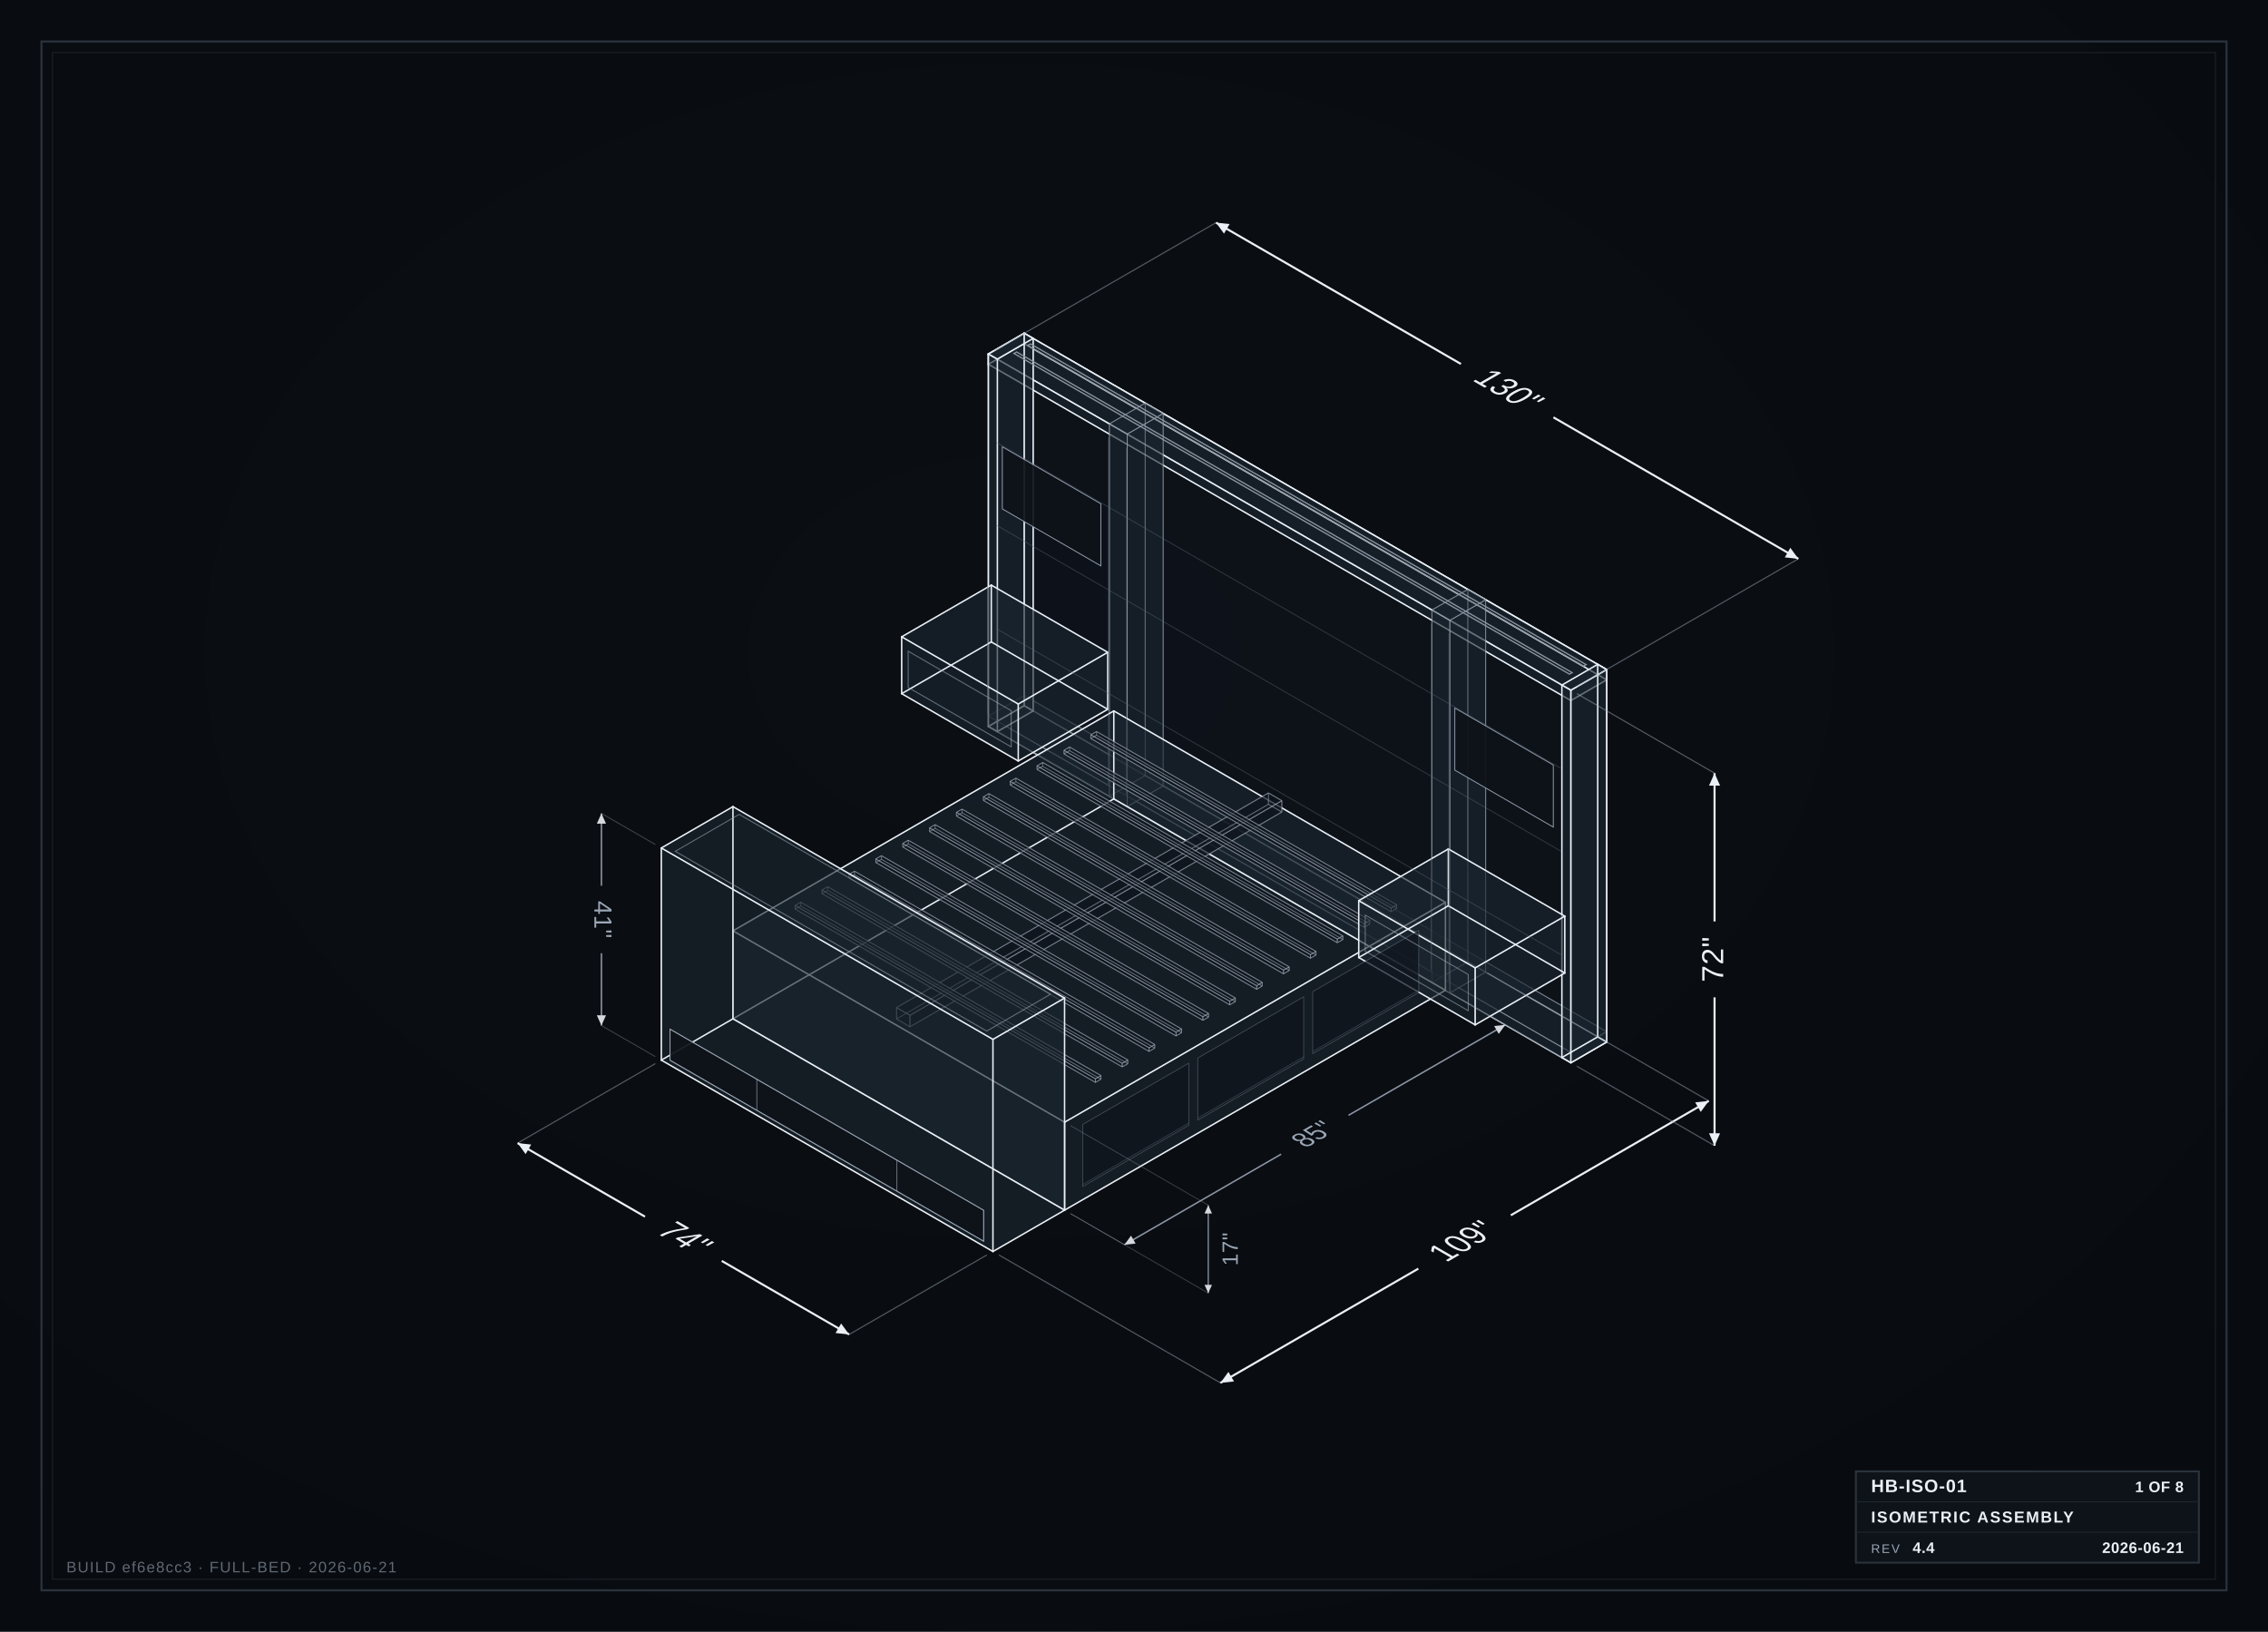
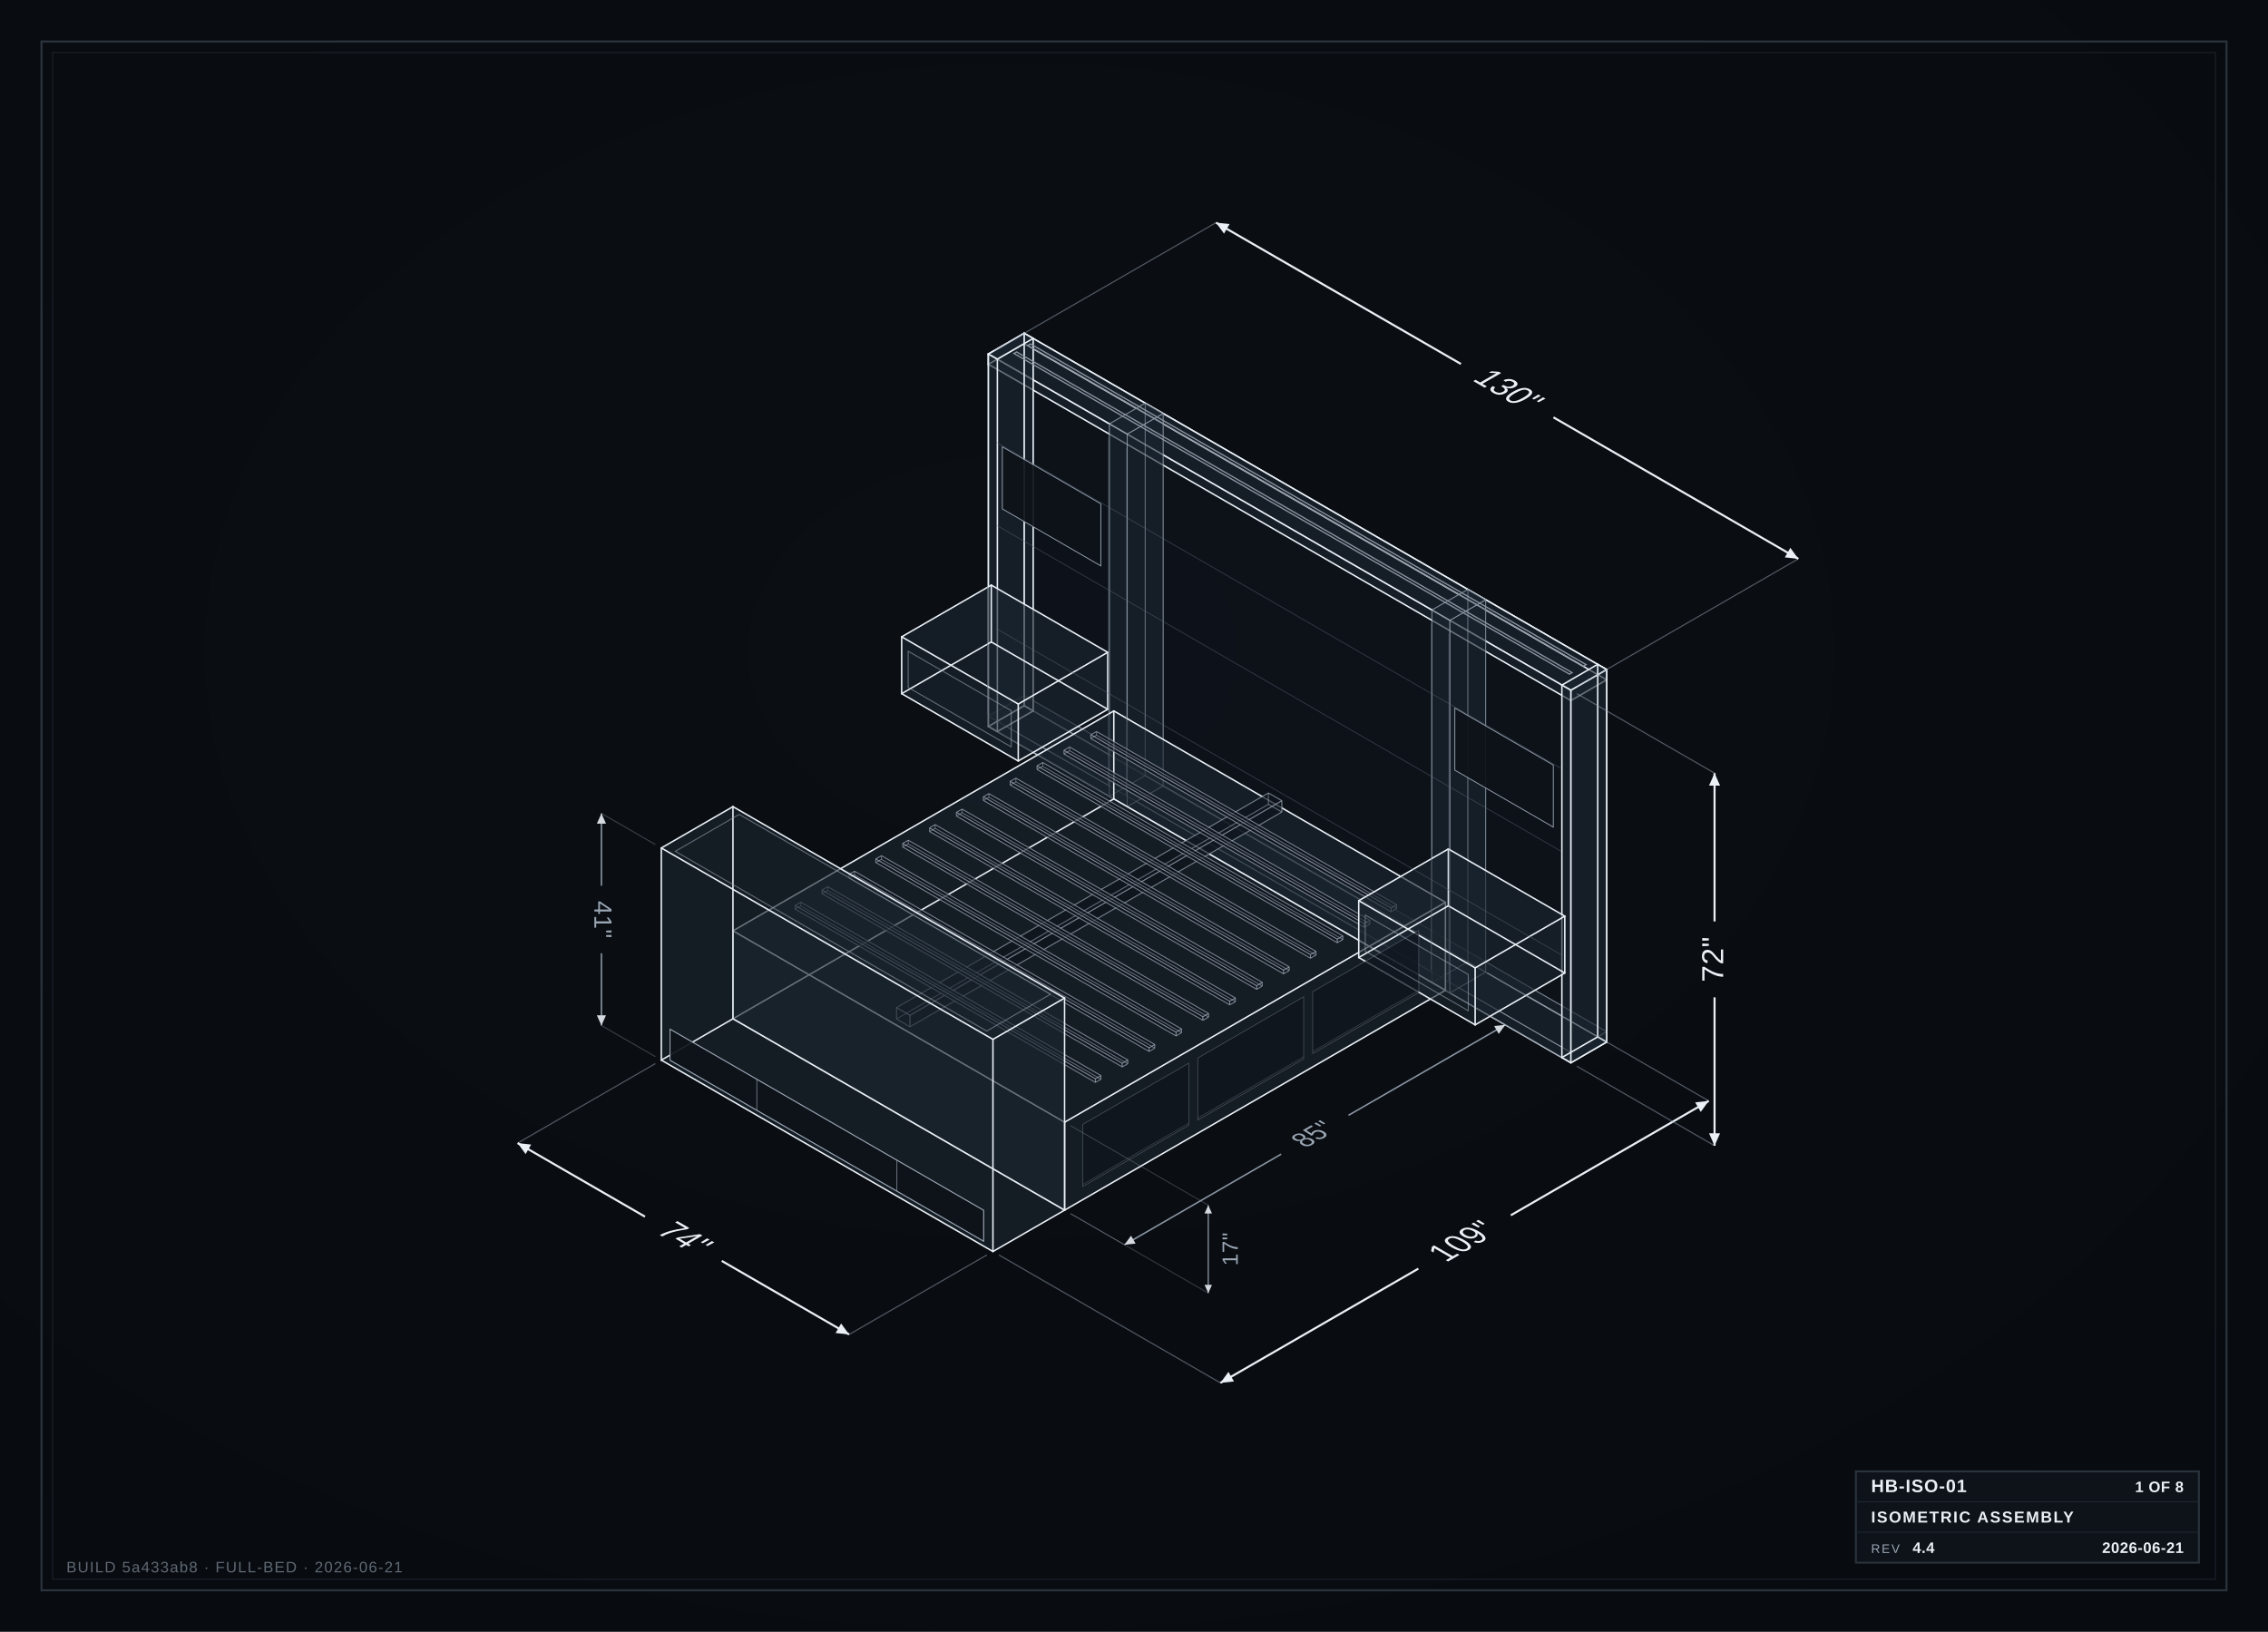
<svg xmlns="http://www.w3.org/2000/svg" viewBox="0 0 1640 1180" data-bf-class="new-world-isometric" data-bf-sheet="full-bed" data-bf-view="iso-top">
  <defs>
    <radialGradient id="bg" cx="0.45" cy="0.4" r="0.95">
      <stop offset="0" stop-color="#0B0F14" />
      <stop offset="1" stop-color="#070A0F" />
    </radialGradient>
    <marker id="dimArrow-primary" markerWidth="11" markerHeight="10" refX="9" refY="4" orient="auto-start-reverse" markerUnits="userSpaceOnUse">
      <path d="M0,0 L9,4 L0,8 Z" fill="#EAF0F6" />
    </marker>
    <marker id="dimArrow-secondary" markerWidth="9.4" markerHeight="8.6" refX="7.4" refY="3.3" orient="auto-start-reverse" markerUnits="userSpaceOnUse">
      <path d="M0,0 L7.4,3.3 L0,6.6 Z" fill="#EAF0F6" />
    </marker>
    <marker id="dimArrow-tight" markerWidth="8" markerHeight="7.4" refX="6" refY="2.7" orient="auto-start-reverse" markerUnits="userSpaceOnUse">
      <path d="M0,0 L6,2.7 L0,5.4 Z" fill="#EAF0F6" />
    </marker>
    <marker id="dimArrow-micro" markerWidth="7" markerHeight="6.4" refX="5" refY="2.2" orient="auto-start-reverse" markerUnits="userSpaceOnUse">
      <path d="M0,0 L5,2.2 L0,4.4 Z" fill="#EAF0F6" />
    </marker>
    <style>
      .face   { fill:#1B2530; fill-opacity:0.62; stroke:#9AA6B4; stroke-width:0.5; stroke-opacity:0.5; stroke-linejoin:round; }
      .faceDk { fill:#0E141C; fill-opacity:0.72; stroke:#9AA6B4; stroke-width:0.5; stroke-opacity:0.4; stroke-linejoin:round; }
      .spk    { fill:#0E1218; fill-opacity:0.92; stroke:#9AA6B4; stroke-width:0.6; }
      .metal  { fill:none; stroke:#8B95A1; stroke-width:0.9; }
      .edge   { stroke:#EAF0F6;  stroke-width:1.05; fill:none; stroke-linecap:round; stroke-linejoin:round; }
      .edgeS  { stroke:#9AA6B4; stroke-width:0.7;  fill:none; opacity:0.6; }
      .edgeF  { stroke:#5A6675; stroke-width:0.55; fill:none; opacity:0.5; }
      .explode { stroke:#9AA6B4; stroke-width:0.7; fill:none; stroke-dasharray:2 6; stroke-linecap:round; opacity:0.55; }
      .dimline-primary { stroke:#EAF0F6; stroke-width:1.5; }
      .dimline-secondary { stroke:#9AA6B4; stroke-width:1.05; opacity:0.9; }
      .dimline-tight { stroke:#9AA6B4; stroke-width:0.85; opacity:0.9; }
      .dimline-micro { stroke:#9AA6B4; stroke-width:0.7; opacity:0.9; }
      .ext-primary { stroke:#9AA6B4; stroke-width:0.8; opacity:0.5; }
      .ext-secondary { stroke:#9AA6B4; stroke-width:0.7; opacity:0.35; }
      .ext-tight { stroke:#9AA6B4; stroke-width:0.6; opacity:0.35; }
      .ext-micro { stroke:#9AA6B4; stroke-width:0.5; opacity:0.35; }
      .dimKnockout { fill:#070A0F; stroke:none; }
      /* dimension typography — the ONLY three sizes (07 §3B). The thin halo is ANTI-ALIAS support only, never
         line clearance: the dim line is broken around the number (or the number sits outside it), so no line
         ever runs beneath a glyph. */
      .dimtext { fill:#EAF0F6; font-family:"Helvetica Neue","Segoe UI",Arial,system-ui,sans-serif; letter-spacing:0.3px; paint-order:stroke; stroke:#070A0F; stroke-width:1.1px; }
      .dimP { font-size:22px; }
      .dimS { font-size:18px; fill:#9AA6B4; }
      .dimT { font-size:16px; fill:#9AA6B4; }
      .dimM { font-size:13px; fill:#9AA6B4; }
      /* COMPACT title-block typography (07 §3B): the drawing title lives ONLY here (no top sheet title); the
         title is class="ttl" so it is exempt from the descriptive-label scan and the proof's text.ttl probe. */
      .ttl   { fill:#EAF0F6;    font-family:"Helvetica Neue","Segoe UI",Arial,system-ui,sans-serif; font-size:11.5px; letter-spacing:1px; font-weight:600; }
      .tnum  { fill:#EAF0F6;    font-family:"Helvetica Neue","Segoe UI",Arial,system-ui,sans-serif; font-size:13px; letter-spacing:0.6px; font-weight:700; }
      .tlab  { fill:#9AA6B4; font-family:"Helvetica Neue","Segoe UI",Arial,system-ui,sans-serif; font-size:9px;  letter-spacing:1.1px; }
      .tval  { fill:#EAF0F6;    font-family:"Helvetica Neue","Segoe UI",Arial,system-ui,sans-serif; font-size:11px; letter-spacing:0.3px; font-weight:600; }
      .wm    { fill:#9AA6B4; font-family:"Helvetica Neue","Segoe UI",Arial,system-ui,sans-serif; font-size:11px; letter-spacing:0.8px; opacity:0.6; }
    </style>
  </defs>
  <rect x="0" y="0" width="1640" height="1180" fill="url(#bg)" />
  <rect x="30" y="30" width="1580" height="1120" fill="none" stroke="#2A323C" stroke-width="1.5" />
  <rect x="38" y="38" width="1564" height="1104" fill="none" stroke="#1A2029" stroke-width="0.8" />
  <g id="iso-model">
    <path d="M714.7,525.3 L1135.9,768.5 L1135.9,499.1 L714.7,256 Z" class="faceDk" />
    <path d="M1161.8,753.5 L1135.9,768.5 L1135.9,499.1 L1161.8,484.2 Z" class="faceDk" />
    <path d="M740.6,241 L1161.8,484.2 L1135.9,499.1 L714.7,256 Z" class="faceDk" />
    <line x1="740.6" y1="510.3" x2="1161.8" y2="753.5" class="edge" />
    <line x1="1161.8" y1="753.5" x2="1161.8" y2="484.2" class="edge" />
    <line x1="1161.8" y1="484.2" x2="740.6" y2="241" class="edge" />
    <line x1="740.6" y1="241" x2="740.6" y2="510.3" class="edge" />
    <line x1="714.7" y1="525.3" x2="1135.9" y2="768.5" class="edge" />
    <line x1="1135.9" y1="768.5" x2="1135.9" y2="499.1" class="edge" />
    <line x1="1135.9" y1="499.1" x2="714.7" y2="256" class="edge" />
    <line x1="714.7" y1="256" x2="714.7" y2="525.3" class="edge" />
    <line x1="740.6" y1="510.3" x2="714.7" y2="525.3" class="edge" />
    <line x1="1161.8" y1="753.5" x2="1135.9" y2="768.5" class="edge" />
    <line x1="1161.8" y1="484.2" x2="1135.9" y2="499.1" class="edge" />
    <line x1="740.6" y1="241" x2="714.7" y2="256" class="edge" />
    <path d="M714.7,263.4 L1135.9,506.6 L1135.9,499.1 L714.7,256 Z" class="face" />
    <path d="M1161.8,491.6 L1135.9,506.6 L1135.9,499.1 L1161.8,484.2 Z" class="face" />
    <path d="M740.6,241 L1161.8,484.2 L1135.9,499.1 L714.7,256 Z" class="face" />
    <line x1="740.6" y1="248.5" x2="1161.8" y2="491.6" class="edge" />
    <line x1="1161.8" y1="491.6" x2="1161.8" y2="484.2" class="edge" />
    <line x1="1161.8" y1="484.2" x2="740.6" y2="241" class="edge" />
    <line x1="740.6" y1="241" x2="740.6" y2="248.5" class="edge" />
    <line x1="714.7" y1="263.4" x2="1135.9" y2="506.6" class="edge" />
    <line x1="1135.9" y1="506.6" x2="1135.9" y2="499.1" class="edge" />
    <line x1="1135.9" y1="499.1" x2="714.7" y2="256" class="edge" />
    <line x1="714.7" y1="256" x2="714.7" y2="263.4" class="edge" />
    <line x1="740.6" y1="248.5" x2="714.7" y2="263.4" class="edge" />
    <line x1="1161.8" y1="491.6" x2="1135.9" y2="506.6" class="edge" />
    <line x1="1161.8" y1="484.2" x2="1135.9" y2="499.1" class="edge" />
    <line x1="740.6" y1="241" x2="714.7" y2="256" class="edge" />
    <path d="M714.7,525.3 L1135.9,768.5 L1135.9,761 L714.7,517.8 Z" class="face" />
    <path d="M1161.8,753.5 L1135.9,768.5 L1135.9,761 L1161.8,746 Z" class="face" />
    <path d="M740.6,502.9 L1161.8,746 L1135.9,761 L714.7,517.8 Z" class="face" />
    <line x1="740.6" y1="510.3" x2="1161.8" y2="753.5" class="edgeS" />
    <line x1="1161.8" y1="753.5" x2="1161.8" y2="746" class="edgeS" />
    <line x1="1161.8" y1="746" x2="740.6" y2="502.9" class="edgeS" />
    <line x1="740.6" y1="502.9" x2="740.6" y2="510.3" class="edgeS" />
    <line x1="714.7" y1="525.3" x2="1135.9" y2="768.5" class="edgeS" />
    <line x1="1135.9" y1="768.5" x2="1135.9" y2="761" class="edgeS" />
    <line x1="1135.9" y1="761" x2="714.7" y2="517.8" class="edgeS" />
    <line x1="714.7" y1="517.8" x2="714.7" y2="525.3" class="edgeS" />
    <line x1="740.6" y1="510.3" x2="714.7" y2="525.3" class="edgeS" />
    <line x1="1161.8" y1="753.5" x2="1135.9" y2="768.5" class="edgeS" />
    <line x1="1161.8" y1="746" x2="1135.9" y2="761" class="edgeS" />
    <line x1="740.6" y1="502.9" x2="714.7" y2="517.8" class="edgeS" />
    <path d="M714.7,525.3 L721.2,529 L721.2,259.7 L714.7,256 Z" class="face" />
    <path d="M747.1,514.1 L721.2,529 L721.2,259.7 L747.1,244.7 Z" class="face" />
    <path d="M740.6,241 L747.1,244.7 L721.2,259.7 L714.7,256 Z" class="face" />
    <line x1="740.6" y1="510.3" x2="747.1" y2="514.1" class="edge" />
    <line x1="747.1" y1="514.1" x2="747.1" y2="244.7" class="edge" />
    <line x1="747.1" y1="244.7" x2="740.6" y2="241" class="edge" />
    <line x1="740.6" y1="241" x2="740.6" y2="510.3" class="edge" />
    <line x1="714.7" y1="525.3" x2="721.2" y2="529" class="edge" />
    <line x1="721.2" y1="529" x2="721.2" y2="259.7" class="edge" />
    <line x1="721.2" y1="259.7" x2="714.7" y2="256" class="edge" />
    <line x1="714.7" y1="256" x2="714.7" y2="525.3" class="edge" />
    <line x1="740.6" y1="510.3" x2="714.7" y2="525.3" class="edge" />
    <line x1="747.1" y1="514.1" x2="721.2" y2="529" class="edge" />
    <line x1="747.1" y1="244.7" x2="721.2" y2="259.7" class="edge" />
    <line x1="740.6" y1="241" x2="714.7" y2="256" class="edge" />
    <path d="M1129.4,764.7 L1135.9,768.5 L1135.9,499.1 L1129.4,495.4 Z" class="face" />
    <path d="M1161.8,753.5 L1135.9,768.5 L1135.9,499.1 L1161.8,484.2 Z" class="face" />
    <path d="M1155.3,480.4 L1161.8,484.2 L1135.9,499.1 L1129.4,495.4 Z" class="face" />
    <line x1="1155.3" y1="749.8" x2="1161.8" y2="753.5" class="edge" />
    <line x1="1161.8" y1="753.5" x2="1161.8" y2="484.2" class="edge" />
    <line x1="1161.8" y1="484.2" x2="1155.3" y2="480.4" class="edge" />
    <line x1="1155.3" y1="480.4" x2="1155.3" y2="749.8" class="edge" />
    <line x1="1129.4" y1="764.7" x2="1135.9" y2="768.5" class="edge" />
    <line x1="1135.9" y1="768.5" x2="1135.9" y2="499.1" class="edge" />
    <line x1="1135.9" y1="499.1" x2="1129.4" y2="495.4" class="edge" />
    <line x1="1129.4" y1="495.4" x2="1129.4" y2="764.7" class="edge" />
    <line x1="1155.3" y1="749.8" x2="1129.4" y2="764.7" class="edge" />
    <line x1="1161.8" y1="753.5" x2="1135.9" y2="768.5" class="edge" />
    <line x1="1161.8" y1="484.2" x2="1135.9" y2="499.1" class="edge" />
    <line x1="1155.3" y1="480.4" x2="1129.4" y2="495.4" class="edge" />
    <path d="M802.2,575.8 L815.1,583.3 L815.1,313.9 L802.2,306.5 Z" class="face" />
    <path d="M841.1,568.3 L815.1,583.3 L815.1,313.9 L841.1,299 Z" class="face" />
    <path d="M828.1,291.5 L841.1,299 L815.1,313.9 L802.2,306.5 Z" class="face" />
    <line x1="828.1" y1="560.8" x2="841.1" y2="568.3" class="edgeS" />
    <line x1="841.1" y1="568.3" x2="841.1" y2="299" class="edgeS" />
    <line x1="841.1" y1="299" x2="828.1" y2="291.5" class="edgeS" />
    <line x1="828.1" y1="291.5" x2="828.1" y2="560.8" class="edgeS" />
    <line x1="802.2" y1="575.8" x2="815.1" y2="583.3" class="edgeS" />
    <line x1="815.1" y1="583.3" x2="815.1" y2="313.9" class="edgeS" />
    <line x1="815.1" y1="313.9" x2="802.2" y2="306.5" class="edgeS" />
    <line x1="802.2" y1="306.5" x2="802.2" y2="575.8" class="edgeS" />
    <line x1="828.1" y1="560.8" x2="802.2" y2="575.8" class="edgeS" />
    <line x1="841.1" y1="568.3" x2="815.1" y2="583.3" class="edgeS" />
    <line x1="841.1" y1="299" x2="815.1" y2="313.9" class="edgeS" />
    <line x1="828.1" y1="291.5" x2="802.2" y2="306.5" class="edgeS" />
    <path d="M1035.4,710.5 L1048.4,718 L1048.4,448.6 L1035.4,441.1 Z" class="face" />
    <path d="M1074.3,703 L1048.4,718 L1048.4,448.6 L1074.3,433.7 Z" class="face" />
    <path d="M1061.4,426.2 L1074.3,433.7 L1048.4,448.6 L1035.4,441.1 Z" class="face" />
    <line x1="1061.4" y1="695.5" x2="1074.3" y2="703" class="edgeS" />
    <line x1="1074.3" y1="703" x2="1074.3" y2="433.7" class="edgeS" />
    <line x1="1074.3" y1="433.7" x2="1061.4" y2="426.2" class="edgeS" />
    <line x1="1061.4" y1="426.2" x2="1061.4" y2="695.5" class="edgeS" />
    <line x1="1035.4" y1="710.5" x2="1048.4" y2="718" class="edgeS" />
    <line x1="1048.4" y1="718" x2="1048.4" y2="448.6" class="edgeS" />
    <line x1="1048.4" y1="448.6" x2="1035.4" y2="441.1" class="edgeS" />
    <line x1="1035.4" y1="441.1" x2="1035.4" y2="710.5" class="edgeS" />
    <line x1="1061.4" y1="695.5" x2="1035.4" y2="710.5" class="edgeS" />
    <line x1="1074.3" y1="703" x2="1048.4" y2="718" class="edgeS" />
    <line x1="1074.3" y1="433.7" x2="1048.4" y2="448.6" class="edgeS" />
    <line x1="1061.4" y1="426.2" x2="1035.4" y2="441.1" class="edgeS" />
    <path d="M530,736.7 L769.8,875.1 L769.8,811.5 L530,673.1 Z" class="face" />
    <path d="M1045.2,716.1 L769.8,875.1 L769.8,811.5 L1045.2,652.5 Z" class="face" />
    <path d="M805.4,514.1 L1045.2,652.5 L769.8,811.5 L530,673.1 Z" class="face" />
    <line x1="805.4" y1="577.7" x2="1045.2" y2="716.1" class="edge" />
    <line x1="1045.2" y1="716.1" x2="1045.2" y2="652.5" class="edge" />
    <line x1="1045.2" y1="652.5" x2="805.4" y2="514.1" class="edge" />
    <line x1="805.4" y1="514.1" x2="805.4" y2="577.7" class="edge" />
    <line x1="530" y1="736.7" x2="769.8" y2="875.1" class="edge" />
    <line x1="769.8" y1="875.1" x2="769.8" y2="811.5" class="edge" />
    <line x1="769.8" y1="811.5" x2="530" y2="673.1" class="edge" />
    <line x1="530" y1="673.1" x2="530" y2="736.7" class="edge" />
    <line x1="805.4" y1="577.7" x2="530" y2="736.7" class="edge" />
    <line x1="1045.2" y1="716.1" x2="769.8" y2="875.1" class="edge" />
    <line x1="1045.2" y1="652.5" x2="769.8" y2="811.5" class="edge" />
    <line x1="805.4" y1="514.1" x2="530" y2="673.1" class="edge" />
    <path d="M648.3,736.8 L658,742.5 L658,734.2 L648.3,728.6 Z" class="faceDk" />
    <path d="M926.9,587.2 L658,742.5 L658,734.2 L926.9,579 Z" class="faceDk" />
    <path d="M917.2,573.4 L926.9,579 L658,734.2 L648.3,728.6 Z" class="faceDk" />
    <line x1="917.2" y1="581.6" x2="926.9" y2="587.2" class="edgeS" />
    <line x1="926.9" y1="587.2" x2="926.9" y2="579" class="edgeS" />
    <line x1="926.9" y1="579" x2="917.2" y2="573.4" class="edgeS" />
    <line x1="917.2" y1="573.4" x2="917.2" y2="581.6" class="edgeS" />
    <line x1="648.3" y1="736.8" x2="658" y2="742.5" class="edgeS" />
    <line x1="658" y1="742.5" x2="658" y2="734.2" class="edgeS" />
    <line x1="658" y1="734.2" x2="648.3" y2="728.6" class="edgeS" />
    <line x1="648.3" y1="728.6" x2="648.3" y2="736.8" class="edgeS" />
    <line x1="917.2" y1="581.6" x2="648.3" y2="736.8" class="edgeS" />
    <line x1="926.9" y1="587.2" x2="658" y2="742.5" class="edgeS" />
    <line x1="926.9" y1="579" x2="658" y2="734.2" class="edgeS" />
    <line x1="917.2" y1="573.4" x2="648.3" y2="728.6" class="edgeS" />
    <path d="M788.8,534 L1005.9,659.3 L1005.9,656.7 L788.8,531.3 Z" class="faceDk" />
    <path d="M1009.9,656.9 L1005.9,659.3 L1005.9,656.7 L1009.9,654.3 Z" class="faceDk" />
    <path d="M792.9,529 L1009.9,654.3 L1005.9,656.7 L788.8,531.3 Z" class="faceDk" />
    <line x1="792.9" y1="531.6" x2="1009.9" y2="656.9" class="edgeS" />
    <line x1="1009.9" y1="656.9" x2="1009.9" y2="654.3" class="edgeS" />
    <line x1="1009.9" y1="654.3" x2="792.9" y2="529" class="edgeS" />
    <line x1="792.9" y1="529" x2="792.9" y2="531.6" class="edgeS" />
    <line x1="788.8" y1="534" x2="1005.9" y2="659.3" class="edgeS" />
    <line x1="1005.9" y1="659.3" x2="1005.9" y2="656.7" class="edgeS" />
    <line x1="1005.9" y1="656.7" x2="788.8" y2="531.3" class="edgeS" />
    <line x1="788.8" y1="531.3" x2="788.8" y2="534" class="edgeS" />
    <line x1="792.9" y1="531.6" x2="788.8" y2="534" class="edgeS" />
    <line x1="1009.9" y1="656.9" x2="1005.9" y2="659.3" class="edgeS" />
    <line x1="1009.9" y1="654.3" x2="1005.9" y2="656.7" class="edgeS" />
    <line x1="792.9" y1="529" x2="788.8" y2="531.3" class="edgeS" />
    <path d="M769.4,545.2 L986.4,670.5 L986.4,667.9 L769.4,542.6 Z" class="faceDk" />
    <path d="M990.5,668.2 L986.4,670.5 L986.4,667.9 L990.5,665.5 Z" class="faceDk" />
    <path d="M773.4,540.2 L990.5,665.5 L986.4,667.9 L769.4,542.6 Z" class="faceDk" />
    <line x1="773.4" y1="542.8" x2="990.5" y2="668.2" class="edgeS" />
    <line x1="990.5" y1="668.2" x2="990.5" y2="665.5" class="edgeS" />
    <line x1="990.5" y1="665.5" x2="773.4" y2="540.2" class="edgeS" />
    <line x1="773.4" y1="540.2" x2="773.4" y2="542.8" class="edgeS" />
    <line x1="769.4" y1="545.2" x2="986.4" y2="670.5" class="edgeS" />
    <line x1="986.4" y1="670.5" x2="986.4" y2="667.9" class="edgeS" />
    <line x1="986.4" y1="667.9" x2="769.4" y2="542.6" class="edgeS" />
    <line x1="769.4" y1="542.6" x2="769.4" y2="545.2" class="edgeS" />
    <line x1="773.4" y1="542.8" x2="769.4" y2="545.2" class="edgeS" />
    <line x1="990.5" y1="668.2" x2="986.4" y2="670.5" class="edgeS" />
    <line x1="990.5" y1="665.5" x2="986.4" y2="667.9" class="edgeS" />
    <line x1="773.4" y1="540.2" x2="769.4" y2="542.6" class="edgeS" />
    <path d="M749.9,556.4 L967,681.7 L967,679.1 L749.9,553.8 Z" class="faceDk" />
    <path d="M971,679.4 L967,681.7 L967,679.1 L971,676.8 Z" class="faceDk" />
    <path d="M754,551.4 L971,676.8 L967,679.1 L749.9,553.8 Z" class="faceDk" />
    <line x1="754" y1="554.1" x2="971" y2="679.4" class="edgeS" />
    <line x1="971" y1="679.4" x2="971" y2="676.8" class="edgeS" />
    <line x1="971" y1="676.8" x2="754" y2="551.4" class="edgeS" />
    <line x1="754" y1="551.4" x2="754" y2="554.1" class="edgeS" />
    <line x1="749.9" y1="556.4" x2="967" y2="681.7" class="edgeS" />
    <line x1="967" y1="681.7" x2="967" y2="679.1" class="edgeS" />
    <line x1="967" y1="679.1" x2="749.9" y2="553.8" class="edgeS" />
    <line x1="749.9" y1="553.8" x2="749.9" y2="556.4" class="edgeS" />
    <line x1="754" y1="554.1" x2="749.9" y2="556.4" class="edgeS" />
    <line x1="971" y1="679.4" x2="967" y2="681.7" class="edgeS" />
    <line x1="971" y1="676.8" x2="967" y2="679.1" class="edgeS" />
    <line x1="754" y1="551.4" x2="749.9" y2="553.8" class="edgeS" />
    <path d="M730.5,567.6 L947.6,692.9 L947.6,690.3 L730.5,565 Z" class="faceDk" />
    <path d="M951.6,690.6 L947.6,692.9 L947.6,690.3 L951.6,688 Z" class="faceDk" />
    <path d="M734.6,562.7 L951.6,688 L947.6,690.3 L730.5,565 Z" class="faceDk" />
    <line x1="734.6" y1="565.3" x2="951.6" y2="690.6" class="edgeS" />
    <line x1="951.6" y1="690.6" x2="951.6" y2="688" class="edgeS" />
    <line x1="951.6" y1="688" x2="734.6" y2="562.7" class="edgeS" />
    <line x1="734.6" y1="562.7" x2="734.6" y2="565.3" class="edgeS" />
    <line x1="730.5" y1="567.6" x2="947.6" y2="692.9" class="edgeS" />
    <line x1="947.6" y1="692.9" x2="947.6" y2="690.3" class="edgeS" />
    <line x1="947.6" y1="690.3" x2="730.5" y2="565" class="edgeS" />
    <line x1="730.5" y1="565" x2="730.5" y2="567.6" class="edgeS" />
    <line x1="734.6" y1="565.3" x2="730.5" y2="567.6" class="edgeS" />
    <line x1="951.6" y1="690.6" x2="947.6" y2="692.9" class="edgeS" />
    <line x1="951.6" y1="688" x2="947.6" y2="690.3" class="edgeS" />
    <line x1="734.6" y1="562.7" x2="730.5" y2="565" class="edgeS" />
    <path d="M711.1,578.8 L928.1,704.2 L928.1,701.5 L711.1,576.2 Z" class="faceDk" />
    <path d="M932.2,701.8 L928.1,704.2 L928.1,701.5 L932.2,699.2 Z" class="faceDk" />
    <path d="M715.1,573.9 L932.2,699.2 L928.1,701.5 L711.1,576.2 Z" class="faceDk" />
    <line x1="715.1" y1="576.5" x2="932.2" y2="701.8" class="edgeS" />
    <line x1="932.2" y1="701.8" x2="932.2" y2="699.2" class="edgeS" />
    <line x1="932.2" y1="699.2" x2="715.1" y2="573.9" class="edgeS" />
    <line x1="715.1" y1="573.9" x2="715.1" y2="576.5" class="edgeS" />
    <line x1="711.1" y1="578.8" x2="928.1" y2="704.2" class="edgeS" />
    <line x1="928.1" y1="704.2" x2="928.1" y2="701.5" class="edgeS" />
    <line x1="928.1" y1="701.5" x2="711.1" y2="576.2" class="edgeS" />
    <line x1="711.1" y1="576.2" x2="711.1" y2="578.8" class="edgeS" />
    <line x1="715.1" y1="576.5" x2="711.1" y2="578.8" class="edgeS" />
    <line x1="932.2" y1="701.8" x2="928.1" y2="704.2" class="edgeS" />
    <line x1="932.2" y1="699.2" x2="928.1" y2="701.5" class="edgeS" />
    <line x1="715.1" y1="573.9" x2="711.1" y2="576.2" class="edgeS" />
    <path d="M691.6,590.1 L908.7,715.4 L908.7,712.8 L691.6,587.4 Z" class="faceDk" />
    <path d="M912.7,713 L908.7,715.4 L908.7,712.8 L912.7,710.4 Z" class="faceDk" />
    <path d="M695.7,585.1 L912.7,710.4 L908.7,712.8 L691.6,587.4 Z" class="faceDk" />
    <line x1="695.7" y1="587.7" x2="912.7" y2="713" class="edgeS" />
    <line x1="912.7" y1="713" x2="912.7" y2="710.4" class="edgeS" />
    <line x1="912.7" y1="710.4" x2="695.7" y2="585.1" class="edgeS" />
    <line x1="695.7" y1="585.1" x2="695.7" y2="587.7" class="edgeS" />
    <line x1="691.6" y1="590.1" x2="908.7" y2="715.4" class="edgeS" />
    <line x1="908.7" y1="715.4" x2="908.7" y2="712.8" class="edgeS" />
    <line x1="908.7" y1="712.8" x2="691.6" y2="587.4" class="edgeS" />
    <line x1="691.6" y1="587.4" x2="691.6" y2="590.1" class="edgeS" />
    <line x1="695.7" y1="587.7" x2="691.6" y2="590.1" class="edgeS" />
    <line x1="912.7" y1="713" x2="908.7" y2="715.4" class="edgeS" />
    <line x1="912.7" y1="710.4" x2="908.7" y2="712.8" class="edgeS" />
    <line x1="695.7" y1="585.1" x2="691.6" y2="587.4" class="edgeS" />
    <path d="M672.2,601.3 L889.2,726.6 L889.2,724 L672.2,598.7 Z" class="faceDk" />
    <path d="M893.3,724.3 L889.2,726.6 L889.2,724 L893.3,721.7 Z" class="faceDk" />
    <path d="M676.2,596.3 L893.3,721.7 L889.2,724 L672.2,598.7 Z" class="faceDk" />
    <line x1="676.2" y1="599" x2="893.3" y2="724.3" class="edgeS" />
    <line x1="893.3" y1="724.3" x2="893.3" y2="721.7" class="edgeS" />
    <line x1="893.3" y1="721.7" x2="676.2" y2="596.3" class="edgeS" />
    <line x1="676.2" y1="596.3" x2="676.2" y2="599" class="edgeS" />
    <line x1="672.2" y1="601.3" x2="889.2" y2="726.6" class="edgeS" />
    <line x1="889.2" y1="726.6" x2="889.2" y2="724" class="edgeS" />
    <line x1="889.2" y1="724" x2="672.2" y2="598.7" class="edgeS" />
    <line x1="672.2" y1="598.7" x2="672.2" y2="601.3" class="edgeS" />
    <line x1="676.2" y1="599" x2="672.2" y2="601.3" class="edgeS" />
    <line x1="893.3" y1="724.3" x2="889.2" y2="726.6" class="edgeS" />
    <line x1="893.3" y1="721.7" x2="889.2" y2="724" class="edgeS" />
    <line x1="676.2" y1="596.3" x2="672.2" y2="598.7" class="edgeS" />
    <path d="M652.8,612.5 L869.8,737.8 L869.8,735.2 L652.8,609.9 Z" class="faceDk" />
    <path d="M873.9,735.5 L869.8,737.8 L869.8,735.2 L873.9,732.9 Z" class="faceDk" />
    <path d="M656.8,607.6 L873.9,732.9 L869.8,735.2 L652.8,609.9 Z" class="faceDk" />
    <line x1="656.8" y1="610.2" x2="873.9" y2="735.5" class="edgeS" />
    <line x1="873.9" y1="735.5" x2="873.9" y2="732.9" class="edgeS" />
    <line x1="873.9" y1="732.9" x2="656.8" y2="607.6" class="edgeS" />
    <line x1="656.8" y1="607.6" x2="656.8" y2="610.2" class="edgeS" />
    <line x1="652.8" y1="612.5" x2="869.8" y2="737.8" class="edgeS" />
    <line x1="869.8" y1="737.8" x2="869.8" y2="735.2" class="edgeS" />
    <line x1="869.8" y1="735.2" x2="652.8" y2="609.9" class="edgeS" />
    <line x1="652.8" y1="609.9" x2="652.8" y2="612.5" class="edgeS" />
    <line x1="656.8" y1="610.2" x2="652.8" y2="612.5" class="edgeS" />
    <line x1="873.9" y1="735.5" x2="869.8" y2="737.8" class="edgeS" />
    <line x1="873.9" y1="732.9" x2="869.8" y2="735.2" class="edgeS" />
    <line x1="656.8" y1="607.6" x2="652.8" y2="609.9" class="edgeS" />
    <path d="M633.3,623.7 L850.4,749.1 L850.4,746.4 L633.3,621.1 Z" class="faceDk" />
    <path d="M854.4,746.7 L850.4,749.1 L850.4,746.4 L854.4,744.1 Z" class="faceDk" />
    <path d="M637.4,618.8 L854.4,744.1 L850.4,746.4 L633.3,621.1 Z" class="faceDk" />
    <line x1="637.4" y1="621.4" x2="854.4" y2="746.7" class="edgeS" />
    <line x1="854.4" y1="746.7" x2="854.4" y2="744.1" class="edgeS" />
    <line x1="854.4" y1="744.1" x2="637.4" y2="618.8" class="edgeS" />
    <line x1="637.4" y1="618.8" x2="637.4" y2="621.4" class="edgeS" />
    <line x1="633.3" y1="623.7" x2="850.4" y2="749.1" class="edgeS" />
    <line x1="850.4" y1="749.1" x2="850.4" y2="746.4" class="edgeS" />
    <line x1="850.4" y1="746.4" x2="633.3" y2="621.1" class="edgeS" />
    <line x1="633.3" y1="621.1" x2="633.3" y2="623.7" class="edgeS" />
    <line x1="637.4" y1="621.4" x2="633.3" y2="623.7" class="edgeS" />
    <line x1="854.4" y1="746.7" x2="850.4" y2="749.1" class="edgeS" />
    <line x1="854.4" y1="744.1" x2="850.4" y2="746.4" class="edgeS" />
    <line x1="637.4" y1="618.8" x2="633.3" y2="621.1" class="edgeS" />
    <path d="M613.9,635 L830.9,760.3 L830.9,757.7 L613.9,632.3 Z" class="faceDk" />
    <path d="M835,757.9 L830.9,760.3 L830.9,757.7 L835,755.3 Z" class="faceDk" />
    <path d="M617.9,630 L835,755.3 L830.9,757.7 L613.9,632.3 Z" class="faceDk" />
    <line x1="617.9" y1="632.6" x2="835" y2="757.9" class="edgeS" />
    <line x1="835" y1="757.9" x2="835" y2="755.3" class="edgeS" />
    <line x1="835" y1="755.3" x2="617.9" y2="630" class="edgeS" />
    <line x1="617.9" y1="630" x2="617.9" y2="632.6" class="edgeS" />
    <line x1="613.9" y1="635" x2="830.9" y2="760.3" class="edgeS" />
    <line x1="830.9" y1="760.3" x2="830.9" y2="757.7" class="edgeS" />
    <line x1="830.9" y1="757.7" x2="613.9" y2="632.3" class="edgeS" />
    <line x1="613.9" y1="632.3" x2="613.9" y2="635" class="edgeS" />
    <line x1="617.9" y1="632.6" x2="613.9" y2="635" class="edgeS" />
    <line x1="835" y1="757.9" x2="830.9" y2="760.3" class="edgeS" />
    <line x1="835" y1="755.3" x2="830.9" y2="757.7" class="edgeS" />
    <line x1="617.9" y1="630" x2="613.9" y2="632.3" class="edgeS" />
    <path d="M594.4,646.2 L811.5,771.5 L811.5,768.9 L594.4,643.6 Z" class="faceDk" />
    <path d="M815.5,769.2 L811.5,771.5 L811.5,768.9 L815.5,766.5 Z" class="faceDk" />
    <path d="M598.5,641.2 L815.5,766.5 L811.5,768.9 L594.4,643.6 Z" class="faceDk" />
    <line x1="598.5" y1="643.8" x2="815.5" y2="769.2" class="edgeS" />
    <line x1="815.5" y1="769.2" x2="815.5" y2="766.5" class="edgeS" />
    <line x1="815.5" y1="766.5" x2="598.5" y2="641.2" class="edgeS" />
    <line x1="598.5" y1="641.2" x2="598.5" y2="643.8" class="edgeS" />
    <line x1="594.4" y1="646.2" x2="811.5" y2="771.5" class="edgeS" />
    <line x1="811.5" y1="771.5" x2="811.5" y2="768.9" class="edgeS" />
    <line x1="811.5" y1="768.9" x2="594.4" y2="643.6" class="edgeS" />
    <line x1="594.4" y1="643.6" x2="594.4" y2="646.2" class="edgeS" />
    <line x1="598.5" y1="643.8" x2="594.4" y2="646.2" class="edgeS" />
    <line x1="815.5" y1="769.2" x2="811.5" y2="771.5" class="edgeS" />
    <line x1="815.5" y1="766.5" x2="811.5" y2="768.9" class="edgeS" />
    <line x1="598.5" y1="641.2" x2="594.4" y2="643.6" class="edgeS" />
    <path d="M575,657.4 L792.1,782.7 L792.1,780.1 L575,654.8 Z" class="faceDk" />
    <path d="M796.1,780.4 L792.1,782.7 L792.1,780.1 L796.1,777.8 Z" class="faceDk" />
    <path d="M579,652.4 L796.1,777.8 L792.1,780.1 L575,654.8 Z" class="faceDk" />
    <line x1="579" y1="655.1" x2="796.1" y2="780.4" class="edgeS" />
    <line x1="796.1" y1="780.4" x2="796.1" y2="777.8" class="edgeS" />
    <line x1="796.1" y1="777.8" x2="579" y2="652.4" class="edgeS" />
    <line x1="579" y1="652.4" x2="579" y2="655.1" class="edgeS" />
    <line x1="575" y1="657.4" x2="792.1" y2="782.7" class="edgeS" />
    <line x1="792.1" y1="782.7" x2="792.1" y2="780.1" class="edgeS" />
    <line x1="792.1" y1="780.1" x2="575" y2="654.8" class="edgeS" />
    <line x1="575" y1="654.8" x2="575" y2="657.4" class="edgeS" />
    <line x1="579" y1="655.1" x2="575" y2="657.4" class="edgeS" />
    <line x1="796.1" y1="780.4" x2="792.1" y2="782.7" class="edgeS" />
    <line x1="796.1" y1="777.8" x2="792.1" y2="780.1" class="edgeS" />
    <line x1="579" y1="652.4" x2="575" y2="654.8" class="edgeS" />
    <path d="M478.2,766.6 L718,905 L718,751.6 L478.2,613.2 Z" class="face" />
    <path d="M769.8,875.1 L718,905 L718,751.6 L769.8,721.7 Z" class="face" />
    <path d="M530,583.3 L769.8,721.7 L718,751.6 L478.2,613.2 Z" class="face" />
    <line x1="530" y1="736.7" x2="769.8" y2="875.1" class="edge" />
    <line x1="769.8" y1="875.1" x2="769.8" y2="721.7" class="edge" />
    <line x1="769.8" y1="721.7" x2="530" y2="583.3" class="edge" />
    <line x1="530" y1="583.3" x2="530" y2="736.7" class="edge" />
    <line x1="478.2" y1="766.6" x2="718" y2="905" class="edge" />
    <line x1="718" y1="905" x2="718" y2="751.6" class="edge" />
    <line x1="718" y1="751.6" x2="478.2" y2="613.2" class="edge" />
    <line x1="478.2" y1="613.2" x2="478.2" y2="766.6" class="edge" />
    <line x1="530" y1="736.7" x2="478.2" y2="766.6" class="edge" />
    <line x1="769.8" y1="875.1" x2="718" y2="905" class="edge" />
    <line x1="769.8" y1="721.7" x2="718" y2="751.6" class="edge" />
    <line x1="530" y1="583.3" x2="478.2" y2="613.2" class="edge" />
    <path d="M652,501.6 L736.3,550.3 L736.3,509.1 L652,460.5 Z" class="face" />
    <path d="M801,512.9 L736.3,550.3 L736.3,509.1 L801,471.7 Z" class="face" />
    <path d="M716.8,423.1 L801,471.7 L736.3,509.1 L652,460.5 Z" class="face" />
    <line x1="716.8" y1="464.2" x2="801" y2="512.9" class="edge" />
    <line x1="801" y1="512.9" x2="801" y2="471.7" class="edge" />
    <line x1="801" y1="471.7" x2="716.8" y2="423.1" class="edge" />
    <line x1="716.8" y1="423.1" x2="716.8" y2="464.2" class="edge" />
    <line x1="652" y1="501.6" x2="736.3" y2="550.3" class="edge" />
    <line x1="736.3" y1="550.3" x2="736.3" y2="509.1" class="edge" />
    <line x1="736.3" y1="509.1" x2="652" y2="460.5" class="edge" />
    <line x1="652" y1="460.5" x2="652" y2="501.6" class="edge" />
    <line x1="716.8" y1="464.2" x2="652" y2="501.6" class="edge" />
    <line x1="801" y1="512.9" x2="736.3" y2="550.3" class="edge" />
    <line x1="801" y1="471.7" x2="736.3" y2="509.1" class="edge" />
    <line x1="716.8" y1="423.1" x2="652" y2="460.5" class="edge" />
    <path d="M982.5,692.4 L1066.7,741.1 L1066.7,699.9 L982.5,651.3 Z" class="face" />
    <path d="M1131.5,703.6 L1066.7,741.1 L1066.7,699.9 L1131.5,662.5 Z" class="face" />
    <path d="M1047.3,613.9 L1131.5,662.5 L1066.7,699.9 L982.5,651.3 Z" class="face" />
    <line x1="1047.3" y1="655" x2="1131.5" y2="703.6" class="edge" />
    <line x1="1131.5" y1="703.6" x2="1131.5" y2="662.5" class="edge" />
    <line x1="1131.5" y1="662.5" x2="1047.3" y2="613.9" class="edge" />
    <line x1="1047.3" y1="613.9" x2="1047.3" y2="655" class="edge" />
    <line x1="982.5" y1="692.4" x2="1066.7" y2="741.1" class="edge" />
    <line x1="1066.7" y1="741.1" x2="1066.7" y2="699.9" class="edge" />
    <line x1="1066.7" y1="699.9" x2="982.5" y2="651.3" class="edge" />
    <line x1="982.5" y1="651.3" x2="982.5" y2="692.4" class="edge" />
    <line x1="1047.3" y1="655" x2="982.5" y2="692.4" class="edge" />
    <line x1="1131.5" y1="703.6" x2="1066.7" y2="741.1" class="edge" />
    <line x1="1131.5" y1="662.5" x2="1066.7" y2="699.9" class="edge" />
    <line x1="1047.3" y1="613.9" x2="982.5" y2="651.3" class="edge" />
    <path d="M724.8,368 L796,409.2 L796,364.3 L724.8,323.1 Z" class="spk" />
    <path d="M1052,556.9 L1123.2,598.1 L1123.2,553.2 L1052,512 Z" class="spk" />
    <path d="M745.2,248.7 L1146.9,480.6 L1144.9,481.7 L743.2,249.8 Z" class="metal" />
    <path d="M735.1,254.5 L1136.8,486.4 L1134.9,487.5 L733.2,255.6 Z" class="metal" />
    <path d="M1025.9,717.7 L949.2,761.9 L949.2,717.1 L1025.9,672.8 Z" class="faceDk" />
    <path d="M942.7,765.7 L866.1,810 L866.1,765.1 L942.7,720.8 Z" class="faceDk" />
    <path d="M859.6,813.7 L782.9,858 L782.9,813.1 L859.6,768.8 Z" class="faceDk" />
    <path d="M484.5,766.7 L711.3,897.6 L711.3,875.2 L484.5,744.2 Z" class="spk" />
    <path d="M534.5,588.9 L759.7,718.9 L713.5,745.6 L488.3,615.6 Z" class="edgeS" />
    <path d="M656.7,497.1 L731.2,540.1 L731.2,513.9 L656.7,470.9 Z" class="edgeS" />
    <path d="M987.2,687.8 L1061.7,730.9 L1061.7,704.7 L987.2,661.7 Z" class="edgeS" />
    <line x1="714.1" y1="516.3" x2="714.1" y2="265.7" class="edgeF" />
    <line x1="801.5" y1="566.8" x2="801.5" y2="316.2" class="edgeF" />
    <line x1="814.5" y1="574.3" x2="814.5" y2="323.7" class="edgeF" />
    <line x1="1034.8" y1="701.5" x2="1034.8" y2="450.9" class="edgeF" />
    <line x1="1047.7" y1="709" x2="1047.7" y2="458.3" class="edgeF" />
    <line x1="1135.2" y1="759.5" x2="1135.2" y2="508.8" class="edgeF" />
    <line x1="720.5" y1="454.6" x2="1128.7" y2="690.3" class="edgeF" />
    <line x1="720.5" y1="379.8" x2="1128.7" y2="615.5" class="edgeF" />
    <line x1="720.5" y1="319.9" x2="1128.7" y2="555.6" class="edgeF" />
    <line x1="1025.9" y1="716.2" x2="949.2" y2="760.4" class="edgeF" />
    <line x1="942.7" y1="764.2" x2="866.1" y2="808.5" class="edgeF" />
    <line x1="859.6" y1="812.2" x2="782.9" y2="856.5" class="edgeF" />
    <line x1="484.5" y1="744.2" x2="711.3" y2="875.2" class="edgeS" />
    <line x1="484.5" y1="766.7" x2="711.3" y2="897.6" class="edgeS" />
    <line x1="484.5" y1="766.7" x2="484.5" y2="744.2" class="edgeS" />
    <line x1="547.3" y1="802.9" x2="547.3" y2="780.5" class="edgeS" />
    <line x1="648.5" y1="861.4" x2="648.5" y2="838.9" class="edgeS" />
    <line x1="711.3" y1="897.6" x2="711.3" y2="875.2" class="edgeS" />
  </g>
  <g id="iso-dimensions">
    <line x1="719" y1="253.5" x2="879.3" y2="161" class="ext-primary" />
    <line x1="1140.2" y1="496.6" x2="1300.4" y2="404.1" class="ext-primary" />
    <line x1="879.3" y1="161" x2="1056.4" y2="263.2" class="dimline-primary" marker-start="url(#dimArrow-primary)" />
    <line x1="1123.3" y1="301.8" x2="1300.4" y2="404.1" class="dimline-primary" marker-end="url(#dimArrow-primary)" />
    <text transform="translate(1089.8 282.5) rotate(30) skewX(-30)" class="dimtext dimP" text-anchor="middle" dominant-baseline="middle">130"</text>
    <line x1="473.9" y1="769.1" x2="374.3" y2="826.6" class="ext-primary" />
    <line x1="713.6" y1="907.5" x2="614" y2="965" class="ext-primary" />
    <line x1="374.3" y1="826.6" x2="466.4" y2="879.8" class="dimline-primary" marker-start="url(#dimArrow-primary)" />
    <line x1="521.9" y1="911.8" x2="614" y2="965" class="dimline-primary" marker-end="url(#dimArrow-primary)" />
    <text transform="translate(494.2 895.8) rotate(30) skewX(-30)" class="dimtext dimP" text-anchor="middle" dominant-baseline="middle">74"</text>
    <line x1="1049.5" y1="718.6" x2="1088.5" y2="741.1" class="ext-secondary" />
    <line x1="774.1" y1="877.6" x2="813.1" y2="900.1" class="ext-secondary" />
    <line x1="1088.5" y1="741.1" x2="975.1" y2="806.5" class="dimline-secondary" marker-start="url(#dimArrow-secondary)" />
    <line x1="926.4" y1="834.6" x2="813.1" y2="900.1" class="dimline-secondary" marker-end="url(#dimArrow-secondary)" />
    <text transform="translate(950.8 820.6) rotate(-30) skewX(30)" class="dimtext dimS" text-anchor="middle" dominant-baseline="middle">85"</text>
    <line x1="1075.4" y1="703.6" x2="1235.6" y2="796.1" class="ext-primary" />
    <line x1="722.3" y1="907.5" x2="882.5" y2="1000" class="ext-primary" />
    <line x1="1235.6" y1="796.1" x2="1092.5" y2="878.8" class="dimline-primary" marker-start="url(#dimArrow-primary)" />
    <line x1="1025.6" y1="917.4" x2="882.5" y2="1000" class="dimline-primary" marker-end="url(#dimArrow-primary)" />
    <text transform="translate(1059.1 898.1) rotate(-30) skewX(30)" class="dimtext dimP" text-anchor="middle" dominant-baseline="middle">109"</text>
    <line x1="1140.2" y1="771" x2="1239.8" y2="828.5" class="ext-primary" />
    <line x1="1140.2" y1="501.6" x2="1239.8" y2="559.1" class="ext-primary" />
    <line x1="1239.8" y1="828.5" x2="1239.8" y2="721.2" class="dimline-primary" marker-start="url(#dimArrow-primary)" />
    <line x1="1239.8" y1="666.3" x2="1239.8" y2="559.1" class="dimline-primary" marker-end="url(#dimArrow-primary)" />
    <text transform="translate(1239.8 693.8) rotate(-90)" class="dimtext dimP" text-anchor="middle" dominant-baseline="middle">72"</text>
    <line x1="473.9" y1="764.1" x2="434.9" y2="741.6" class="ext-secondary" />
    <line x1="473.9" y1="610.7" x2="434.9" y2="588.2" class="ext-secondary" />
    <line x1="434.9" y1="741.6" x2="434.9" y2="689.3" class="dimline-secondary" marker-start="url(#dimArrow-secondary)" />
    <line x1="434.9" y1="640.5" x2="434.9" y2="588.2" class="dimline-secondary" marker-end="url(#dimArrow-secondary)" />
    <text transform="translate(434.9 664.9) rotate(90)" class="dimtext dimS" text-anchor="middle" dominant-baseline="middle">41"</text>
    <line x1="774.1" y1="877.6" x2="873.7" y2="935.1" class="ext-tight" />
    <line x1="774.1" y1="814" x2="873.7" y2="871.5" class="ext-tight" />
    <line x1="873.7" y1="935.1" x2="873.7" y2="871.5" class="dimline-tight" marker-start="url(#dimArrow-tight)" marker-end="url(#dimArrow-tight)" />
    <text transform="translate(890.5 903.3) rotate(-90)" class="dimtext dimT" text-anchor="middle" dominant-baseline="middle">17"</text>
  </g>
  <rect x="1342" y="1064" width="248" height="66" fill="#0E1319" stroke="#2A323C" stroke-width="1.4" />
  <line x1="1342" y1="1086" x2="1590" y2="1086" stroke="#1E2630" stroke-width="0.7" />
  <line x1="1342" y1="1108" x2="1590" y2="1108" stroke="#1E2630" stroke-width="0.7" />
  <text class="tnum" x="1353" y="1079">HB-ISO-01</text>
  <text class="tval" x="1579" y="1079" text-anchor="end">1 OF 8</text>
  <text class="ttl" x="1353" y="1101">ISOMETRIC ASSEMBLY</text>
  <text class="tlab" x="1353" y="1123">REV</text>
  <text class="tval" x="1383" y="1123">4.4</text>
  <text class="tval" x="1579" y="1123" text-anchor="end">2026-06-21</text>
-   <text class="wm" x="48" y="1137">BUILD ef6e8cc3 · FULL-BED · 2026-06-21</text>
+   <text class="wm" x="48" y="1137">BUILD 5a433ab8 · FULL-BED · 2026-06-21</text>
</svg>
